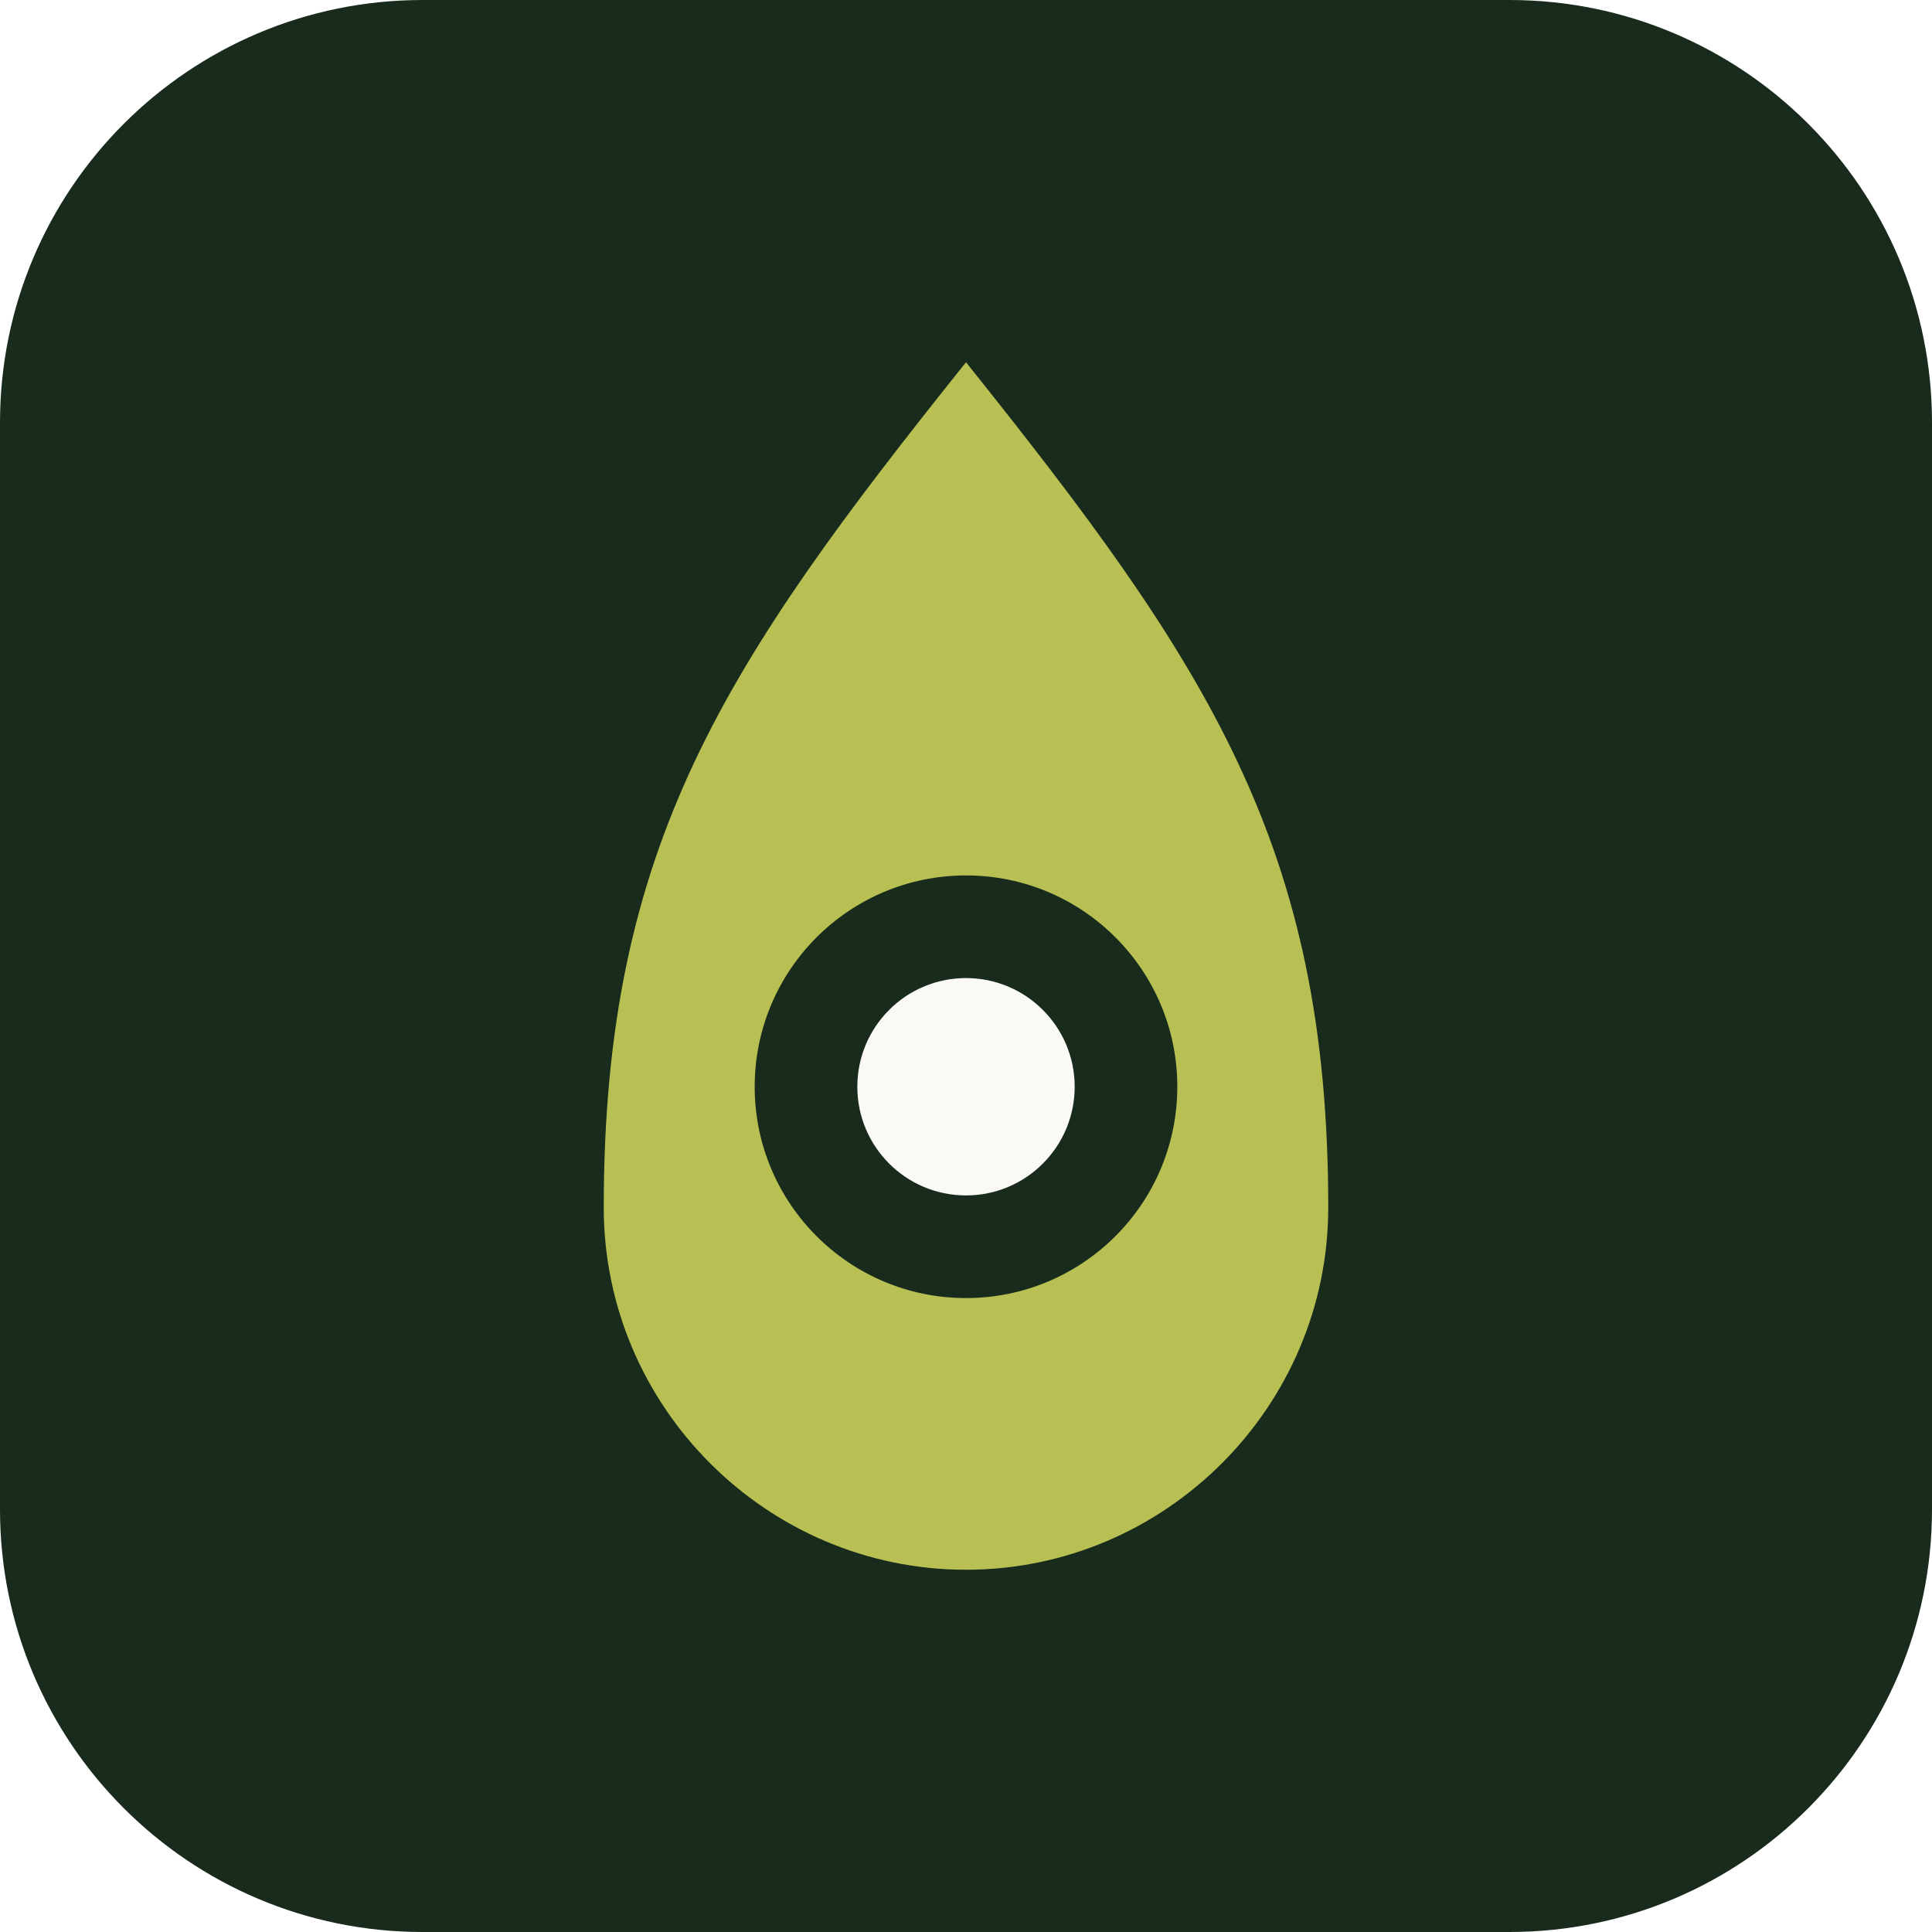
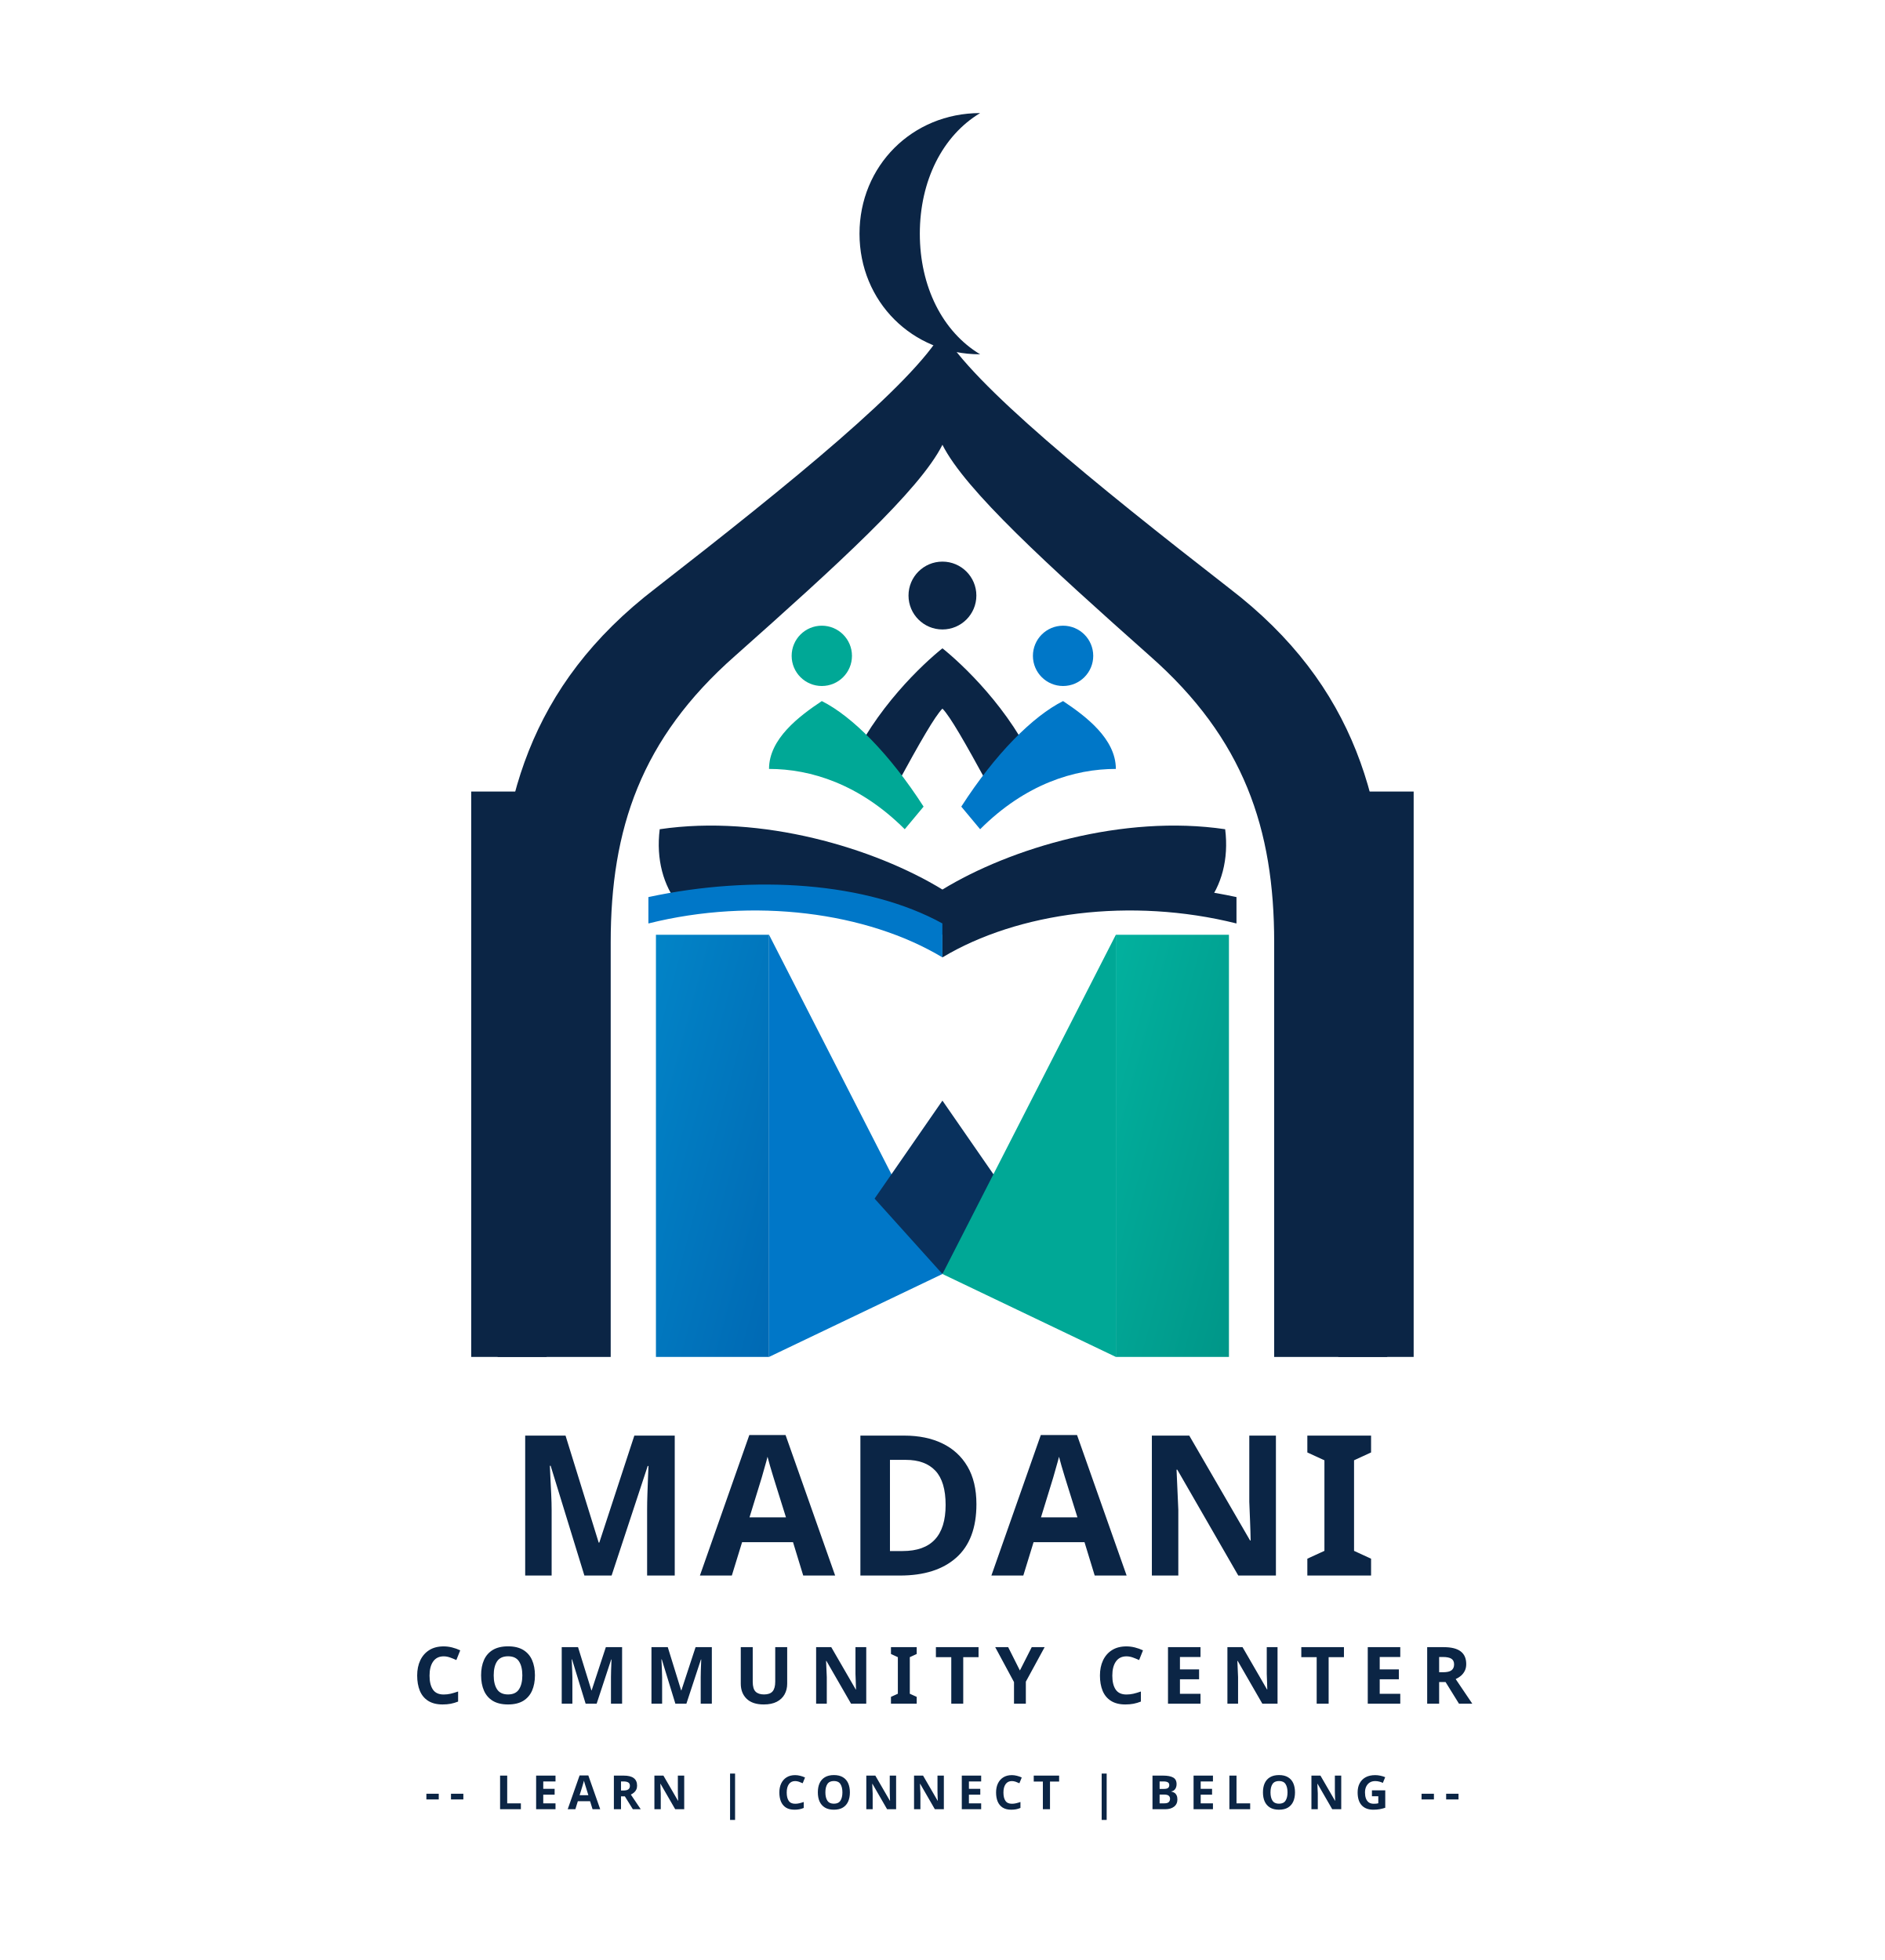
- <svg xmlns="http://www.w3.org/2000/svg" viewBox="0 0 32 32">
-   <rect width="32" height="32" rx="7" fill="#182B1C" />
-   <path d="M16 6 C12 11, 10 14, 10 20 C10 23.3 12.7 26 16 26 C19.3 26 22 23.3 22 20 C22 14, 20 11, 16 6 Z" fill="#B8C053" />
-   <circle cx="16" cy="18" r="3.5" fill="#182B1C" />
-   <circle cx="16" cy="18" r="1.8" fill="#FAF9F5" />
+ <svg xmlns="http://www.w3.org/2000/svg" viewBox="0 0 500 520" fill="none" aria-label="Madani Community Center Official Logo">
+   <defs>
+     <linearGradient id="svgBlueGrad" x1="0%" y1="0%" x2="100%" y2="100%">
+       <stop offset="0%" stop-color="#0284C7" />
+       <stop offset="100%" stop-color="#0069B4" />
+     </linearGradient>
+     <linearGradient id="svgTealGrad" x1="0%" y1="0%" x2="100%" y2="100%">
+       <stop offset="0%" stop-color="#02B19E" />
+       <stop offset="100%" stop-color="#009688" />
+     </linearGradient>
+     <linearGradient id="svgFacetGrad" x1="0%" y1="0%" x2="0%" y2="100%">
+       <stop offset="0%" stop-color="#0A2D54" />
+       <stop offset="100%" stop-color="#061F3C" />
+     </linearGradient>
+   </defs>
+   <path d="M260 30 C242 30, 228 44, 228 62 C228 80, 242 94, 260 94 C250 88, 244 76, 244 62 C244 48, 250 36, 260 30 Z" fill="#0B2545" />
+   <path d="M250 88 C258 102, 290 128, 326 156 C360 182, 368 214, 368 250 L368 360 L338 360 L338 250 C338 220, 330 196, 305 174 C278 150, 256 130, 250 118 C244 130, 222 150, 195 174 C170 196, 162 220, 162 250 L162 360 L132 360 L132 250 C132 214, 140 182, 174 156 C210 128, 242 102, 250 88 Z" fill="#0B2545" />
+   <path d="M125 210 L145 210 L145 360 L125 360 Z" fill="#0B2545" />
+   <path d="M355 210 L375 210 L375 360 L355 360 Z" fill="#0B2545" />
+   <circle cx="250" cy="158" r="9" fill="#0B2545" />
+   <path d="M250 172 C255 176, 268 188, 275 204 L262 208 C256 197, 252 190, 250 188 C248 190, 244 197, 238 208 L225 204 C232 188, 245 176, 250 172 Z" fill="#0B2545" />
+   <circle cx="218" cy="174" r="8" fill="#00A896" />
+   <path d="M218 186 C212 190, 204 196, 204 204 C215 204, 228 208, 240 220 L245 214 C236 200, 226 190, 218 186 Z" fill="#00A896" />
+   <circle cx="282" cy="174" r="8" fill="#0077C8" />
+   <path d="M282 186 C288 190, 296 196, 296 204 C285 204, 272 208, 260 220 L255 214 C264 200, 274 190, 282 186 Z" fill="#0077C8" />
+   <path d="M250 236 C232 225, 202 216, 175 220 C174 228, 176 235, 180 240 C205 234, 230 238, 250 248 C270 238, 295 234, 320 240 C324 235, 326 228, 325 220 C298 216, 268 225, 250 236 Z" fill="#0B2545" />
+   <path d="M250 245 C230 234, 200 232, 172 238 L172 245 C200 238, 230 242, 250 254 Z" fill="#0077C8" />
+   <path d="M250 245 C270 234, 300 232, 328 238 L328 245 C300 238, 270 242, 250 254 Z" fill="#0B2545" />
+   <path d="M174 248 L204 248 L204 360 L174 360 Z" fill="url(#svgBlueGrad)" />
+   <polygon points="204,248 250,338 204,360" fill="#0077C8" />
+   <polygon points="250,292 268,318 250,338 232,318" fill="#09315D" />
+   <path d="M296 248 L326 248 L326 360 L296 360 Z" fill="url(#svgTealGrad)" />
+   <polygon points="296,248 250,338 296,360" fill="#00A896" />
+   <text x="250" y="418" text-anchor="middle" font-family="'Plus Jakarta Sans', system-ui, sans-serif" font-size="52" font-weight="800" letter-spacing="2" fill="#0B2545">MADANI</text>
+   <text x="250" y="452" text-anchor="middle" font-family="'Plus Jakarta Sans', system-ui, sans-serif" font-size="21" font-weight="700" letter-spacing="4" fill="#0B2545">COMMUNITY CENTER</text>
+   <text x="250" y="480" text-anchor="middle" font-family="'Plus Jakarta Sans', system-ui, sans-serif" font-size="12.5" font-weight="600" letter-spacing="2.5" fill="#0B2545">-- LEARN | CONNECT | BELONG --</text>
</svg>
